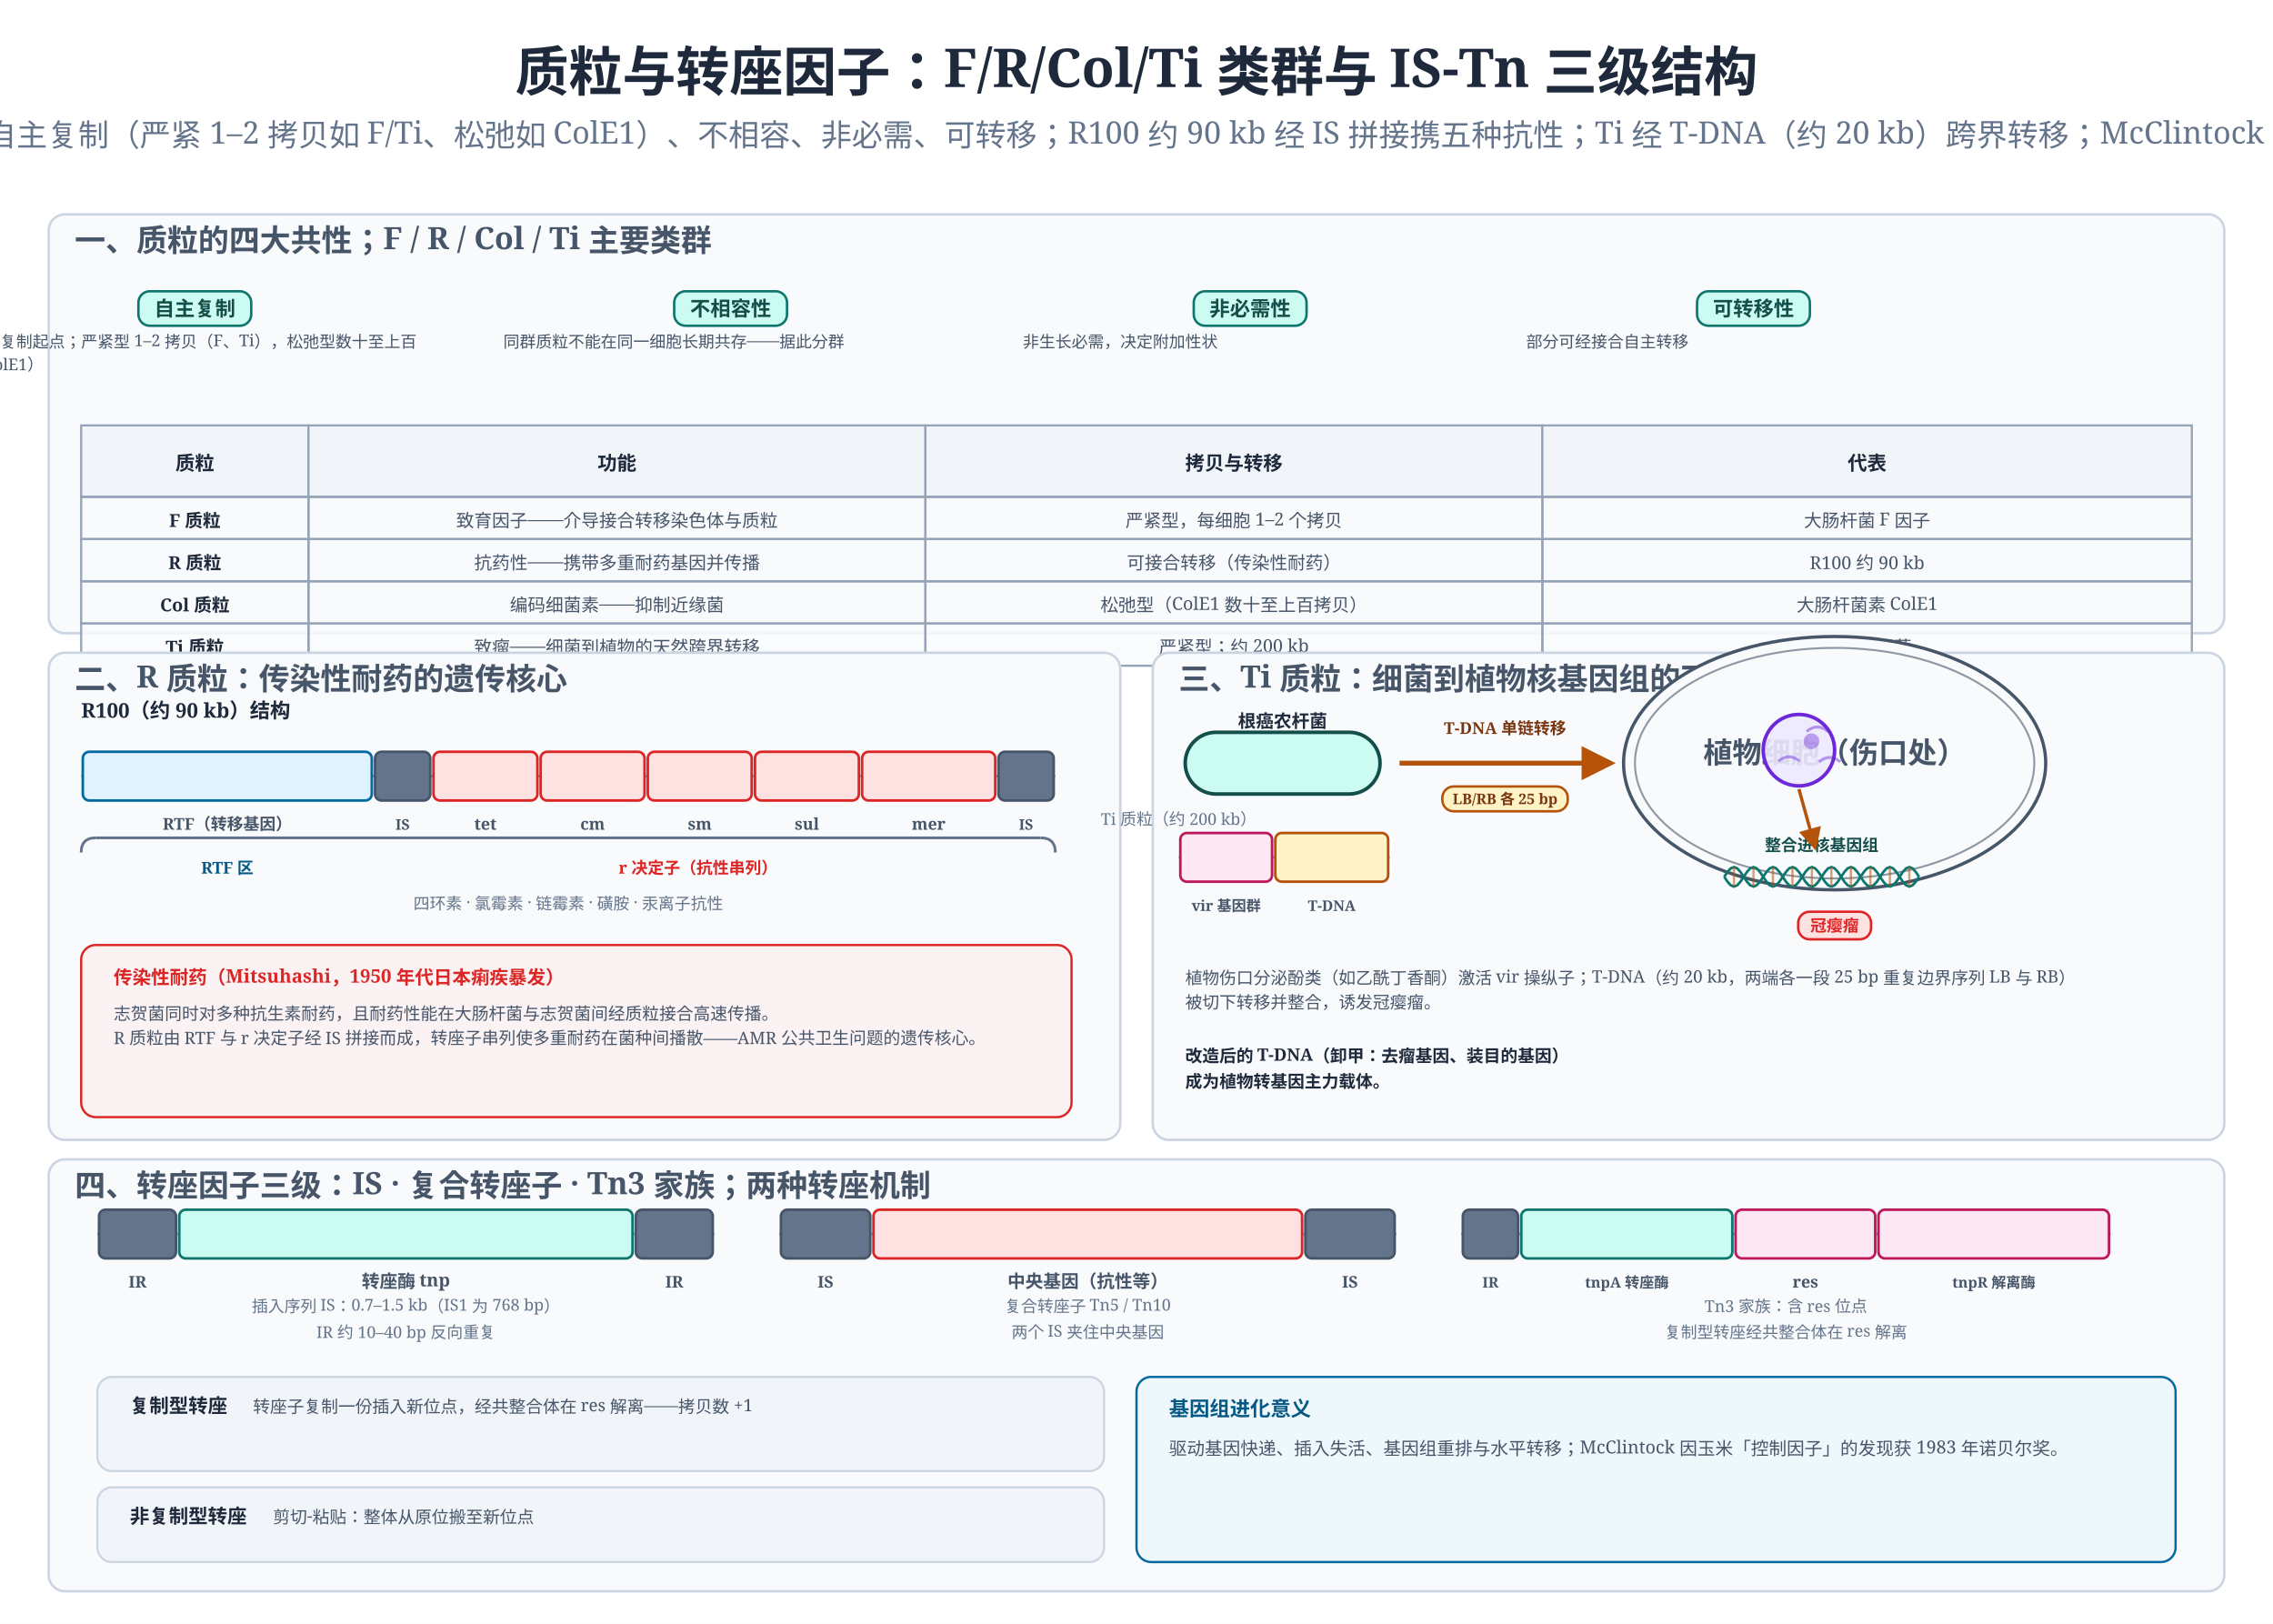
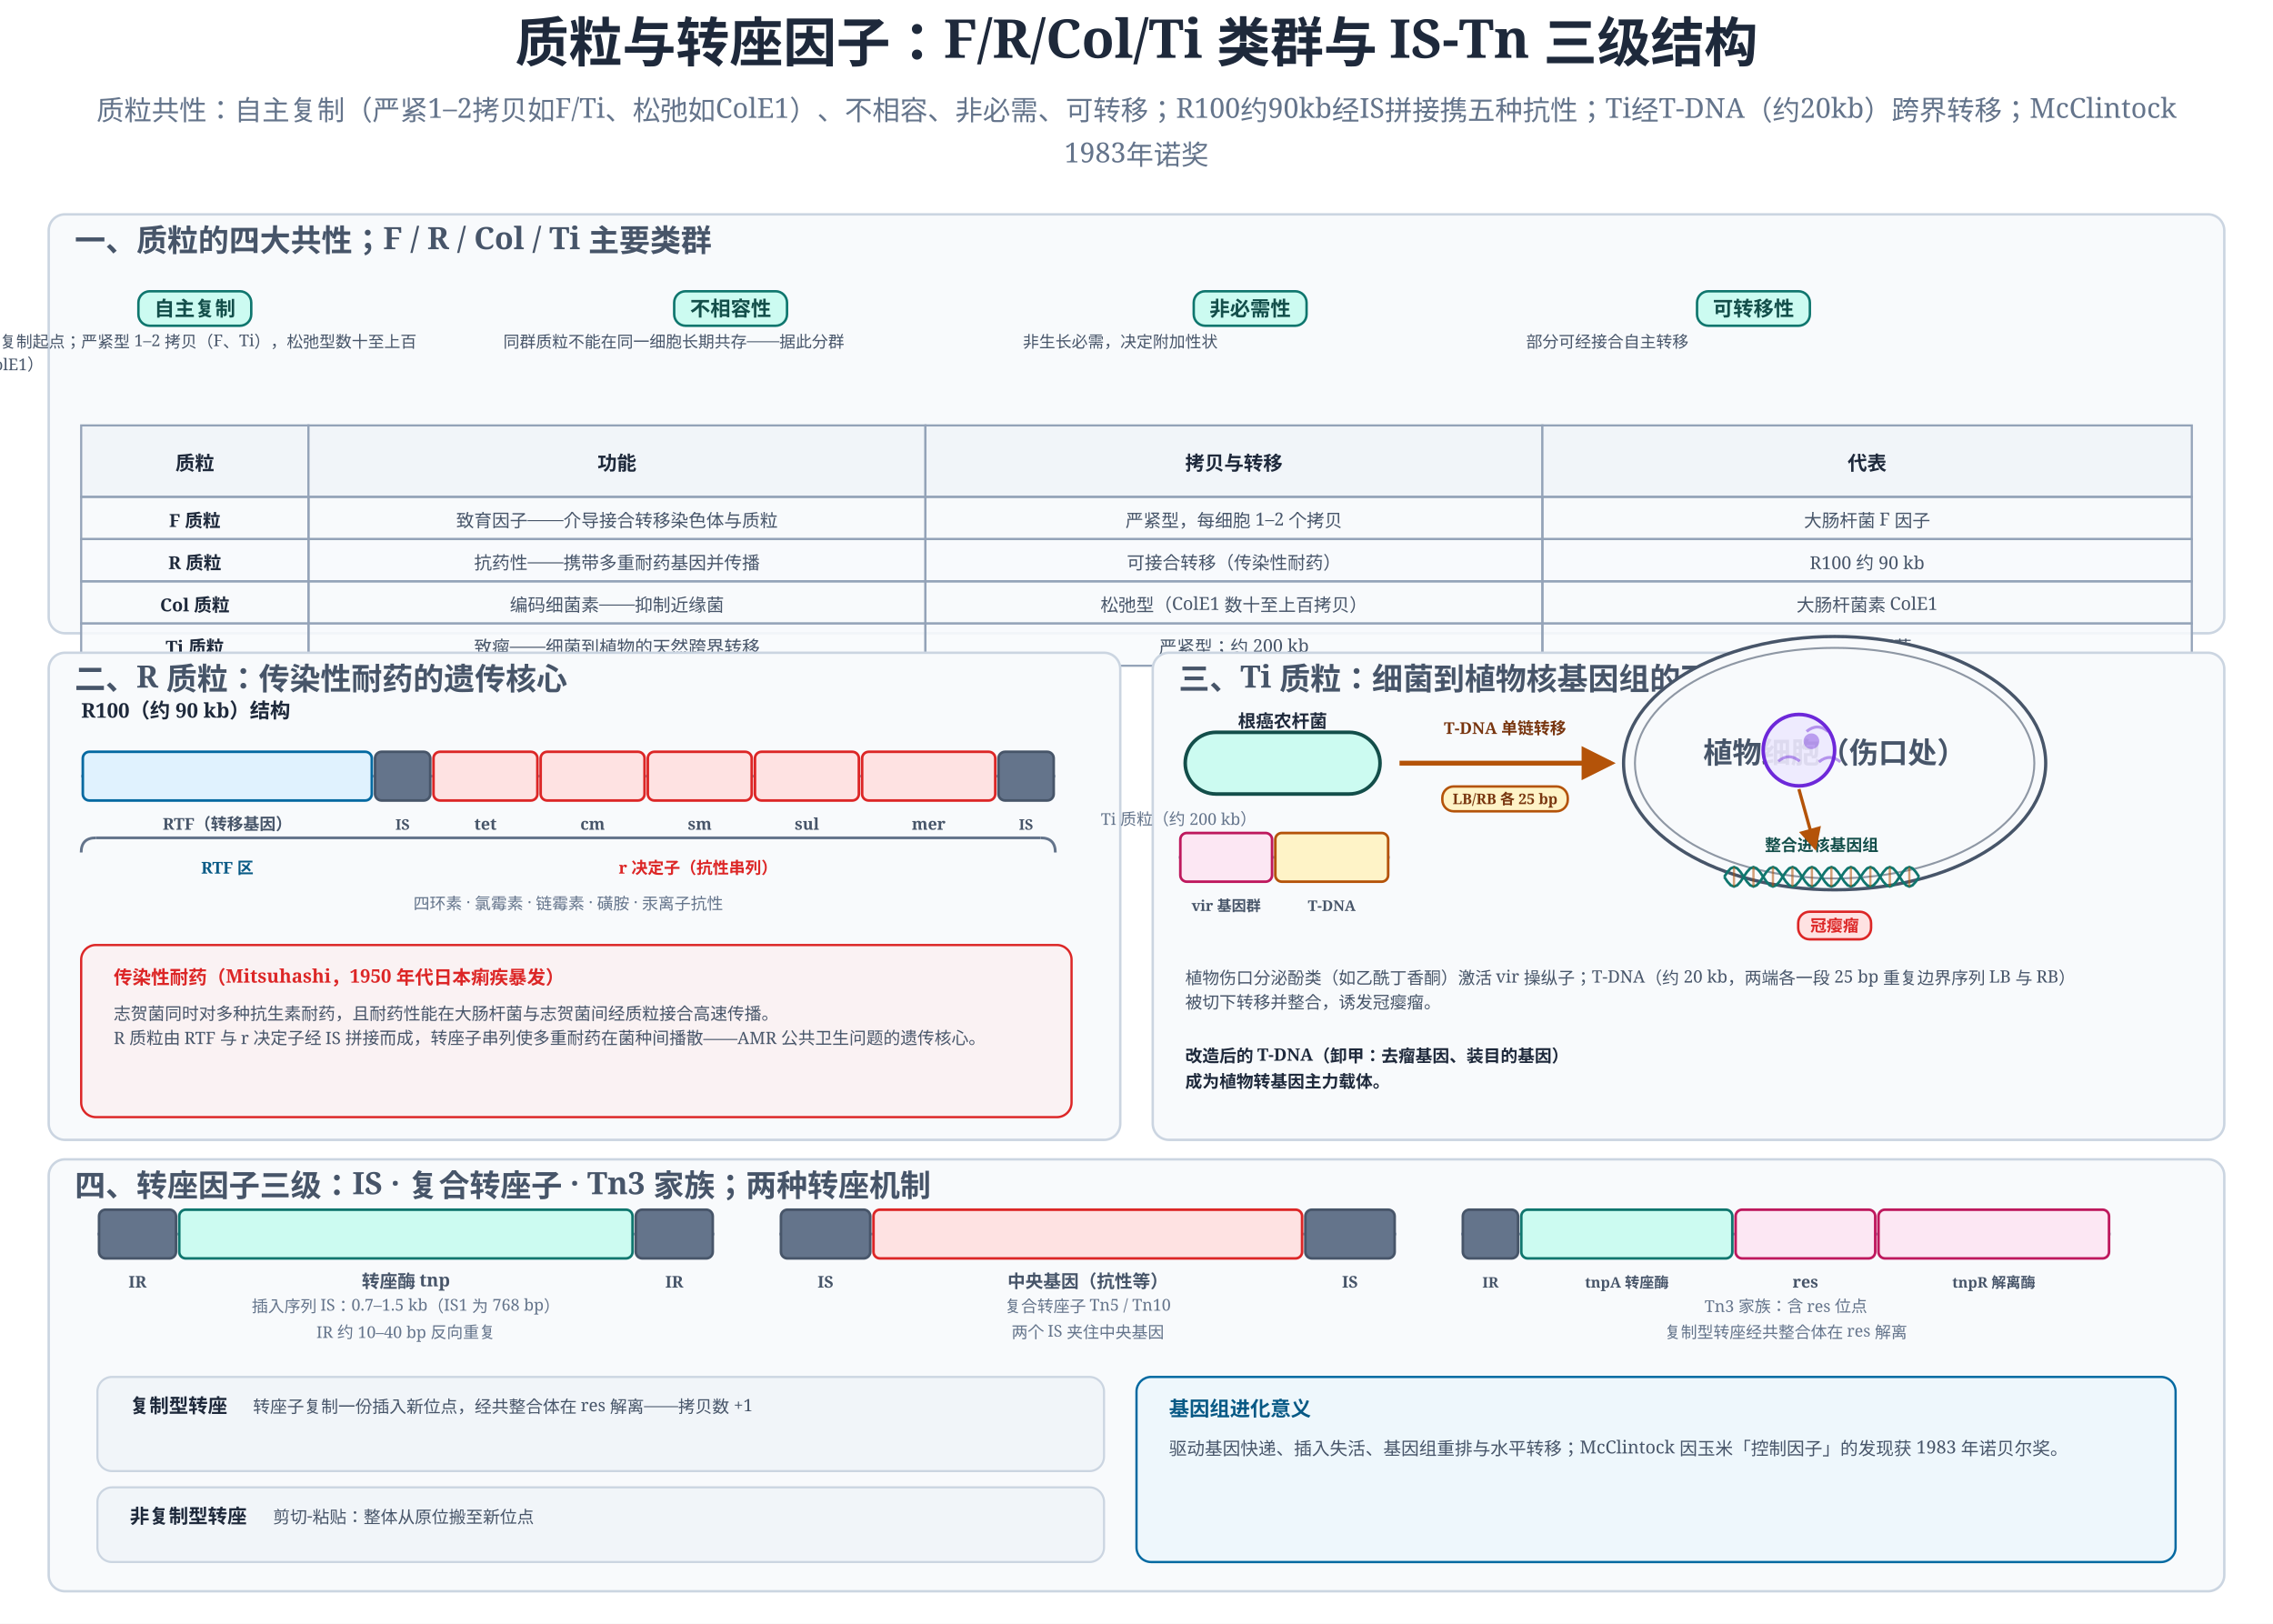
<svg xmlns="http://www.w3.org/2000/svg" width="1400" height="1000" viewBox="0 0 1400 1000" font-family="Noto Serif SC, LXGW WenKai, Songti SC, serif">
  <defs>
    <marker id="arr-ink" viewBox="0 0 10 10" refX="8.5" refY="5" markerWidth="7" markerHeight="7" orient="auto-start-reverse">
      <path d="M0,0 L10,5 L0,10 z" fill="#334155" />
    </marker>
    <marker id="arr-dna" viewBox="0 0 10 10" refX="8.5" refY="5" markerWidth="7" markerHeight="7" orient="auto-start-reverse">
      <path d="M0,0 L10,5 L0,10 z" fill="#0f766e" />
    </marker>
    <marker id="arr-rna" viewBox="0 0 10 10" refX="8.5" refY="5" markerWidth="7" markerHeight="7" orient="auto-start-reverse">
      <path d="M0,0 L10,5 L0,10 z" fill="#b45309" />
    </marker>
    <marker id="arr-pro" viewBox="0 0 10 10" refX="8.5" refY="5" markerWidth="7" markerHeight="7" orient="auto-start-reverse">
      <path d="M0,0 L10,5 L0,10 z" fill="#6d28d9" />
    </marker>
    <marker id="arr-enz" viewBox="0 0 10 10" refX="8.5" refY="5" markerWidth="7" markerHeight="7" orient="auto-start-reverse">
      <path d="M0,0 L10,5 L0,10 z" fill="#be185d" />
    </marker>
    <marker id="arr-acc" viewBox="0 0 10 10" refX="8.5" refY="5" markerWidth="7" markerHeight="7" orient="auto-start-reverse">
      <path d="M0,0 L10,5 L0,10 z" fill="#0369a1" />
    </marker>
    <marker id="arr-ok" viewBox="0 0 10 10" refX="8.5" refY="5" markerWidth="7" markerHeight="7" orient="auto-start-reverse">
      <path d="M0,0 L10,5 L0,10 z" fill="#059669" />
    </marker>
    <marker id="arr-warn" viewBox="0 0 10 10" refX="8.5" refY="5" markerWidth="7" markerHeight="7" orient="auto-start-reverse">
      <path d="M0,0 L10,5 L0,10 z" fill="#b45309" />
    </marker>
    <marker id="arr-bad" viewBox="0 0 10 10" refX="8.5" refY="5" markerWidth="7" markerHeight="7" orient="auto-start-reverse">
      <path d="M0,0 L10,5 L0,10 z" fill="#dc2626" />
    </marker>
    <marker id="arr-mute" viewBox="0 0 10 10" refX="8.5" refY="5" markerWidth="7" markerHeight="7" orient="auto-start-reverse">
      <path d="M0,0 L10,5 L0,10 z" fill="#94a3b8" />
    </marker>
  </defs>
  <rect x="0" y="0" width="1400" height="1000" fill="#ffffff" />
-   <text x="700" y="56" text-anchor="middle" font-size="33" font-weight="700" fill="#1e293b">质粒与转座因子：F/R/Col/Ti 类群与 IS-Tn 三级结构</text>
-   <text x="700" y="90" text-anchor="middle" font-size="19" fill="#64748b">质粒共性：自主复制（严紧 1–2 拷贝如 F/Ti、松弛如 ColE1）、不相容、非必需、可转移；R100 约 90 kb 经 IS 拼接携五种抗性；Ti 经 T-DNA（约 20 kb）跨界转移；McClintock 1983 年诺奖</text>
+   <text x="700" y="38" text-anchor="middle" font-size="33" font-weight="700" fill="#1e293b">质粒与转座因子：F/R/Col/Ti 类群与 IS-Tn 三级结构</text>
+   <text x="700" y="74" text-anchor="middle" font-size="17" fill="#64748b">质粒共性：自主复制（严紧1–2拷贝如F/Ti、松弛如ColE1）、不相容、非必需、可转移；R100约90kb经IS拼接携五种抗性；Ti经T-DNA（约20kb）跨界转移；McClintock</text>
+   <text x="700" y="100" text-anchor="middle" font-size="17" fill="#64748b">1983年诺奖</text>
  <rect x="30" y="132" width="1340" height="258" rx="10" fill="#f8fafc" stroke="#cbd5e1" stroke-width="1.5" />
  <text x="46" y="154.84" font-size="19" fill="#475569" font-weight="700">一、质粒的四大共性；F / R / Col / Ti 主要类群</text>
  <rect x="85.25" y="179.375" width="69.5" height="21.25" rx="7" fill="#ccfbf1" stroke="#0f766e" stroke-width="1.5" />
  <text x="120" y="194.5" font-size="12.5" fill="#134e4a" text-anchor="middle" font-weight="700">自主复制</text>
  <text x="-20" y="214" font-size="10" fill="#475569">各有复制起点；严紧型 1–2 拷贝（F、Ti），松弛型数十至上百</text>
  <text x="-20" y="228" font-size="10" fill="#475569">（ColE1）</text>
  <rect x="415.25" y="179.375" width="69.5" height="21.25" rx="7" fill="#ccfbf1" stroke="#0f766e" stroke-width="1.5" />
  <text x="450" y="194.5" font-size="12.5" fill="#134e4a" text-anchor="middle" font-weight="700">不相容性</text>
  <text x="310" y="214" font-size="10" fill="#475569">同群质粒不能在同一细胞长期共存——据此分群</text>
  <rect x="735.25" y="179.375" width="69.5" height="21.25" rx="7" fill="#ccfbf1" stroke="#0f766e" stroke-width="1.5" />
  <text x="770" y="194.5" font-size="12.5" fill="#134e4a" text-anchor="middle" font-weight="700">非必需性</text>
  <text x="630" y="214" font-size="10" fill="#475569">非生长必需，决定附加性状</text>
  <rect x="1045.25" y="179.375" width="69.5" height="21.25" rx="7" fill="#ccfbf1" stroke="#0f766e" stroke-width="1.5" />
  <text x="1080" y="194.5" font-size="12.5" fill="#134e4a" text-anchor="middle" font-weight="700">可转移性</text>
  <text x="940" y="214" font-size="10" fill="#475569">部分可经接合自主转移</text>
  <rect x="50" y="262" width="140" height="44" fill="#f1f5f9" stroke="#94a3b8" stroke-width="1.3" />
  <text x="120" y="289.5" font-size="12" fill="#1e293b" text-anchor="middle" font-weight="700">质粒</text>
  <rect x="190" y="262" width="380" height="44" fill="#f1f5f9" stroke="#94a3b8" stroke-width="1.3" />
  <text x="380" y="289.5" font-size="12" fill="#1e293b" text-anchor="middle" font-weight="700">功能</text>
  <rect x="570" y="262" width="380" height="44" fill="#f1f5f9" stroke="#94a3b8" stroke-width="1.3" />
  <text x="760" y="289.5" font-size="12" fill="#1e293b" text-anchor="middle" font-weight="700">拷贝与转移</text>
  <rect x="950" y="262" width="400" height="44" fill="#f1f5f9" stroke="#94a3b8" stroke-width="1.3" />
  <text x="1150" y="289.5" font-size="12" fill="#1e293b" text-anchor="middle" font-weight="700">代表</text>
  <rect x="50" y="306" width="140" height="26" fill="none" stroke="#94a3b8" stroke-width="1.3" />
  <text x="120" y="324.5" font-size="11" fill="#1e293b" text-anchor="middle" font-weight="700">F 质粒</text>
  <rect x="190" y="306" width="380" height="26" fill="none" stroke="#94a3b8" stroke-width="1.3" />
  <text x="380" y="324.5" font-size="11" fill="#475569" text-anchor="middle" font-weight="500">致育因子——介导接合转移染色体与质粒</text>
  <rect x="570" y="306" width="380" height="26" fill="none" stroke="#94a3b8" stroke-width="1.3" />
  <text x="760" y="324.5" font-size="11" fill="#475569" text-anchor="middle" font-weight="500">严紧型，每细胞 1–2 个拷贝</text>
  <rect x="950" y="306" width="400" height="26" fill="none" stroke="#94a3b8" stroke-width="1.3" />
  <text x="1150" y="324.5" font-size="11" fill="#475569" text-anchor="middle" font-weight="500">大肠杆菌 F 因子</text>
  <rect x="50" y="332" width="1300" height="26" fill="#f8fafc" fill-opacity="0.85" />
  <rect x="50" y="332" width="140" height="26" fill="none" stroke="#94a3b8" stroke-width="1.3" />
  <text x="120" y="350.5" font-size="11" fill="#1e293b" text-anchor="middle" font-weight="700">R 质粒</text>
  <rect x="190" y="332" width="380" height="26" fill="none" stroke="#94a3b8" stroke-width="1.3" />
  <text x="380" y="350.5" font-size="11" fill="#475569" text-anchor="middle" font-weight="500">抗药性——携带多重耐药基因并传播</text>
  <rect x="570" y="332" width="380" height="26" fill="none" stroke="#94a3b8" stroke-width="1.3" />
  <text x="760" y="350.5" font-size="11" fill="#475569" text-anchor="middle" font-weight="500">可接合转移（传染性耐药）</text>
  <rect x="950" y="332" width="400" height="26" fill="none" stroke="#94a3b8" stroke-width="1.3" />
  <text x="1150" y="350.5" font-size="11" fill="#475569" text-anchor="middle" font-weight="500">R100 约 90 kb</text>
  <rect x="50" y="358" width="140" height="26" fill="none" stroke="#94a3b8" stroke-width="1.3" />
  <text x="120" y="376.5" font-size="11" fill="#1e293b" text-anchor="middle" font-weight="700">Col 质粒</text>
  <rect x="190" y="358" width="380" height="26" fill="none" stroke="#94a3b8" stroke-width="1.3" />
  <text x="380" y="376.5" font-size="11" fill="#475569" text-anchor="middle" font-weight="500">编码细菌素——抑制近缘菌</text>
  <rect x="570" y="358" width="380" height="26" fill="none" stroke="#94a3b8" stroke-width="1.3" />
  <text x="760" y="376.5" font-size="11" fill="#475569" text-anchor="middle" font-weight="500">松弛型（ColE1 数十至上百拷贝）</text>
  <rect x="950" y="358" width="400" height="26" fill="none" stroke="#94a3b8" stroke-width="1.3" />
  <text x="1150" y="376.5" font-size="11" fill="#475569" text-anchor="middle" font-weight="500">大肠杆菌素 ColE1</text>
  <rect x="50" y="384" width="1300" height="26" fill="#f8fafc" fill-opacity="0.85" />
  <rect x="50" y="384" width="140" height="26" fill="none" stroke="#94a3b8" stroke-width="1.3" />
  <text x="120" y="402.5" font-size="11" fill="#1e293b" text-anchor="middle" font-weight="700">Ti 质粒</text>
  <rect x="190" y="384" width="380" height="26" fill="none" stroke="#94a3b8" stroke-width="1.3" />
  <text x="380" y="402.5" font-size="11" fill="#475569" text-anchor="middle" font-weight="500">致瘤——细菌到植物的天然跨界转移</text>
  <rect x="570" y="384" width="380" height="26" fill="none" stroke="#94a3b8" stroke-width="1.3" />
  <text x="760" y="402.5" font-size="11" fill="#475569" text-anchor="middle" font-weight="500">严紧型；约 200 kb</text>
  <rect x="950" y="384" width="400" height="26" fill="none" stroke="#94a3b8" stroke-width="1.3" />
  <text x="1150" y="402.5" font-size="11" fill="#475569" text-anchor="middle" font-weight="500">根癌农杆菌</text>
  <rect x="30" y="402" width="660" height="300" rx="10" fill="#f8fafc" stroke="#cbd5e1" stroke-width="1.5" />
  <text x="46" y="424.84" font-size="19" fill="#475569" font-weight="700">二、R 质粒：传染性耐药的遗传核心</text>
  <text x="50" y="442" font-size="12.5" fill="#1e293b" font-weight="700">R100（约 90 kb）结构</text>
  <line x1="50" y1="478" x2="650" y2="478" stroke="#94a3b8" stroke-width="1.6" />
  <rect x="51" y="463" width="178" height="30" rx="4" fill="#e0f2fe" stroke="#0369a1" stroke-width="1.6" />
  <text x="140" y="511" font-size="10" fill="#475569" text-anchor="middle" font-weight="600">RTF（转移基因）</text>
  <rect x="231" y="463" width="34" height="30" rx="4" fill="#64748b" stroke="#475569" stroke-width="1.6" />
  <text x="248" y="511" font-size="9" fill="#475569" text-anchor="middle" font-weight="600">IS</text>
  <rect x="267" y="463" width="64" height="30" rx="4" fill="#fee2e2" stroke="#dc2626" stroke-width="1.6" />
  <text x="299" y="511" font-size="10" fill="#475569" text-anchor="middle" font-weight="600">tet</text>
  <rect x="333" y="463" width="64" height="30" rx="4" fill="#fee2e2" stroke="#dc2626" stroke-width="1.6" />
  <text x="365" y="511" font-size="10" fill="#475569" text-anchor="middle" font-weight="600">cm</text>
  <rect x="399" y="463" width="64" height="30" rx="4" fill="#fee2e2" stroke="#dc2626" stroke-width="1.6" />
  <text x="431" y="511" font-size="10" fill="#475569" text-anchor="middle" font-weight="600">sm</text>
  <rect x="465" y="463" width="64" height="30" rx="4" fill="#fee2e2" stroke="#dc2626" stroke-width="1.6" />
  <text x="497" y="511" font-size="10" fill="#475569" text-anchor="middle" font-weight="600">sul</text>
  <rect x="531" y="463" width="82" height="30" rx="4" fill="#fee2e2" stroke="#dc2626" stroke-width="1.6" />
  <text x="572" y="511" font-size="10" fill="#475569" text-anchor="middle" font-weight="600">mer</text>
  <rect x="615" y="463" width="34" height="30" rx="4" fill="#64748b" stroke="#475569" stroke-width="1.6" />
  <text x="632" y="511" font-size="9" fill="#475569" text-anchor="middle" font-weight="600">IS</text>
  <path d="M 50,525 Q 50,516 59,516 M 641,516 Q 650,516 650,525" fill="none" stroke="#64748b" stroke-width="1.7" />
  <line x1="59" y1="516" x2="641" y2="516" stroke="#64748b" stroke-width="1.7" />
  <text x="140" y="538" font-size="10" fill="#075985" text-anchor="middle" font-weight="700">RTF 区</text>
  <text x="430" y="538" font-size="10" fill="#dc2626" text-anchor="middle" font-weight="700">r 决定子（抗性串列）</text>
  <text x="350" y="560" font-size="10" fill="#64748b" text-anchor="middle">四环素 · 氯霉素 · 链霉素 · 磺胺 · 汞离子抗性</text>
  <rect x="50" y="582" width="610" height="106" rx="9" fill="#fee2e2" fill-opacity="0.35" stroke="#dc2626" stroke-width="1.4" />
  <text x="70" y="606" font-size="11.5" fill="#dc2626" font-weight="700">传染性耐药（Mitsuhashi，1950 年代日本痢疾暴发）</text>
  <text x="70" y="628" font-size="10.5" fill="#475569">志贺菌同时对多种抗生素耐药，且耐药性能在大肠杆菌与志贺菌间经质粒接合高速传播。</text>
  <text x="70" y="643" font-size="10.5" fill="#475569">R 质粒由 RTF 与 r 决定子经 IS 拼接而成，转座子串列使多重耐药在菌种间播散——AMR 公共卫生问题的遗传核心。</text>
  <rect x="710" y="402" width="660" height="300" rx="10" fill="#f8fafc" stroke="#cbd5e1" stroke-width="1.5" />
  <text x="726" y="424.84" font-size="19" fill="#475569" font-weight="700">三、Ti 质粒：细菌到植物核基因组的天然跨界转移</text>
  <rect x="730" y="451" width="120" height="38" rx="19" fill="#ccfbf1" stroke="#134e4a" stroke-width="2.2" />
  <text x="790" y="448" font-size="11" fill="#1e293b" text-anchor="middle" font-weight="700">根癌农杆菌</text>
  <line x1="726" y1="528" x2="856" y2="528" stroke="#94a3b8" stroke-width="1.6" />
  <rect x="727" y="513" width="56.5" height="30" rx="4" fill="#fce7f3" stroke="#be185d" stroke-width="1.6" />
  <text x="755.25" y="561" font-size="9" fill="#475569" text-anchor="middle" font-weight="600">vir 基因群</text>
  <rect x="785.5" y="513" width="69.5" height="30" rx="4" fill="#fef3c7" stroke="#b45309" stroke-width="1.6" />
  <text x="820.25" y="561" font-size="9" fill="#475569" text-anchor="middle" font-weight="600">T-DNA</text>
  <text x="726" y="508" font-size="10" fill="#64748b" text-anchor="middle">Ti 质粒（约 200 kb）</text>
  <ellipse cx="1130" cy="470" rx="130" ry="78" fill="#f8fafc" stroke="#475569" stroke-width="2" />
  <ellipse cx="1130" cy="470" rx="123" ry="71" fill="none" stroke="#475569" stroke-width="1.2" opacity="0.6" />
  <text x="1130" y="470" font-size="18" fill="#475569" text-anchor="middle" font-weight="600">植物细胞（伤口处）</text>
  <circle cx="1108" cy="462" r="22" fill="#ede9fe" fill-opacity="0.9" stroke="#6d28d9" stroke-width="2.2" />
  <circle cx="1115.7" cy="456.5" r="4.84" fill="#6d28d9" fill-opacity="0.4" />
  <path d="M 1095.29,468.832 q 6.6,-5.5 13.2,0" fill="none" opacity="0.45" stroke="#6d28d9" stroke-width="1.8" />
  <path d="M 1120.338,469.242 q 6.6,-5.5 13.2,0" fill="none" opacity="0.45" stroke="#6d28d9" stroke-width="1.8" />
  <path d="M 1112.733,450.486 q 6.6,-5.5 13.2,0" fill="none" opacity="0.45" stroke="#6d28d9" stroke-width="1.8" />
  <line x1="862" y1="470" x2="992" y2="470" stroke="#b45309" stroke-width="3" marker-end="url(#arr-rna)" />
  <text x="927" y="452" font-size="10" fill="#78350f" text-anchor="middle" font-weight="700">T-DNA 单链转移</text>
  <rect x="888.37" y="484.35" width="77.261" height="15.3" rx="7" fill="#fef3c7" stroke="#b45309" stroke-width="1.5" />
  <text x="927" y="495.24" font-size="9" fill="#78350f" text-anchor="middle" font-weight="700">LB/RB 各 25 bp</text>
  <path d="M1062,540L1062.0,540.0L1064.0,537.0L1066.0,534.8L1068.0,534.0L1070.0,534.8L1072.0,537.0L1074.0,540.0L1076.0,543.0L1078.0,545.2L1080.0,546.0L1082.0,545.2L1084.0,543.0L1086.0,540.0L1088.0,537.0L1090.0,534.8L1092.0,534.0L1094.0,534.8L1096.0,537.0L1098.0,540.0L1100.0,543.0L1102.0,545.2L1104.0,546.0L1106.0,545.2L1108.0,543.0L1110.0,540.0L1112.0,537.0L1114.0,534.8L1116.0,534.0L1118.0,534.8L1120.0,537.0L1122.0,540.0L1124.0,543.0L1126.0,545.2L1128.0,546.0L1130.0,545.2L1132.0,543.0L1134.0,540.0L1136.0,537.0L1138.0,534.8L1140.0,534.0L1142.0,534.8L1144.0,537.0L1146.0,540.0L1148.0,543.0L1150.0,545.2L1152.0,546.0L1154.0,545.2L1156.0,543.0L1158.0,540.0L1160.0,537.0L1162.0,534.8L1164.0,534.0L1166.0,534.8L1168.0,537.0L1170.0,540.0L1172.0,543.0L1174.0,545.2L1176.0,546.0L1178.0,545.2L1180.0,543.0L1182.0,540.0" fill="none" stroke="#0f766e" stroke-width="1.6" />
  <path d="M1062,540L1062.0,540.0L1064.0,543.0L1066.0,545.2L1068.0,546.0L1070.0,545.2L1072.0,543.0L1074.0,540.0L1076.0,537.0L1078.0,534.8L1080.0,534.0L1082.0,534.8L1084.0,537.0L1086.0,540.0L1088.0,543.0L1090.0,545.2L1092.0,546.0L1094.0,545.2L1096.0,543.0L1098.0,540.0L1100.0,537.0L1102.0,534.8L1104.0,534.0L1106.0,534.8L1108.0,537.0L1110.0,540.0L1112.0,543.0L1114.0,545.2L1116.0,546.0L1118.0,545.2L1120.0,543.0L1122.0,540.0L1124.0,537.0L1126.0,534.8L1128.0,534.0L1130.0,534.8L1132.0,537.0L1134.0,540.0L1136.0,543.0L1138.0,545.2L1140.0,546.0L1142.0,545.2L1144.0,543.0L1146.0,540.0L1148.0,537.0L1150.0,534.8L1152.0,534.0L1154.0,534.8L1156.0,537.0L1158.0,540.0L1160.0,543.0L1162.0,545.2L1164.0,546.0L1166.0,545.2L1168.0,543.0L1170.0,540.0L1172.0,537.0L1174.0,534.8L1176.0,534.0L1178.0,534.8L1180.0,537.0L1182.0,540.0" fill="none" stroke="#0f766e" stroke-width="1.6" />
  <line x1="1068" y1="534" x2="1068" y2="546" stroke="#b45309" stroke-width="1.4" opacity="0.55" />
  <line x1="1080" y1="546" x2="1080" y2="534" stroke="#b45309" stroke-width="1.4" opacity="0.55" />
  <line x1="1092" y1="534" x2="1092" y2="546" stroke="#b45309" stroke-width="1.4" opacity="0.55" />
  <line x1="1104" y1="546" x2="1104" y2="534" stroke="#b45309" stroke-width="1.4" opacity="0.55" />
  <line x1="1116" y1="534" x2="1116" y2="546" stroke="#b45309" stroke-width="1.4" opacity="0.55" />
  <line x1="1128" y1="546" x2="1128" y2="534" stroke="#b45309" stroke-width="1.4" opacity="0.55" />
  <line x1="1140" y1="534" x2="1140" y2="546" stroke="#b45309" stroke-width="1.4" opacity="0.55" />
  <line x1="1152" y1="546" x2="1152" y2="534" stroke="#b45309" stroke-width="1.4" opacity="0.55" />
  <line x1="1164" y1="534" x2="1164" y2="546" stroke="#b45309" stroke-width="1.4" opacity="0.55" />
  <line x1="1176" y1="546" x2="1176" y2="534" stroke="#b45309" stroke-width="1.4" opacity="0.55" />
  <text x="1122" y="524" font-size="10" fill="#134e4a" text-anchor="middle" font-weight="700">整合进核基因组</text>
  <line x1="1108" y1="486" x2="1118" y2="522" stroke="#b45309" stroke-width="2" marker-end="url(#arr-rna)" />
  <rect x="1107.55" y="561.5" width="44.9" height="17" rx="7" fill="#fee2e2" stroke="#dc2626" stroke-width="1.5" />
  <text x="1130" y="573.6" font-size="10" fill="#dc2626" text-anchor="middle" font-weight="700">冠瘿瘤</text>
  <text x="730" y="606" font-size="10.5" fill="#475569">植物伤口分泌酚类（如乙酰丁香酮）激活 vir 操纵子；T-DNA（约 20 kb，两端各一段 25 bp 重复边界序列 LB 与 RB）</text>
  <text x="730" y="621" font-size="10.5" fill="#475569">被切下转移并整合，诱发冠瘿瘤。</text>
  <text x="730" y="654" font-size="10.5" fill="#1e293b" font-weight="700">改造后的 T-DNA（卸甲：去瘤基因、装目的基因）</text>
  <text x="730" y="669.75" font-size="10.5" fill="#1e293b" font-weight="700">成为植物转基因主力载体。</text>
  <rect x="30" y="714" width="1340" height="266" rx="10" fill="#f8fafc" stroke="#cbd5e1" stroke-width="1.5" />
  <text x="46" y="736.84" font-size="19" fill="#475569" font-weight="700">四、转座因子三级：IS · 复合转座子 · Tn3 家族；两种转座机制</text>
  <line x1="60" y1="760" x2="440" y2="760" stroke="#94a3b8" stroke-width="1.6" />
  <rect x="61" y="745" width="47.4" height="30" rx="4" fill="#64748b" stroke="#475569" stroke-width="1.6" />
  <text x="84.7" y="793" font-size="10" fill="#475569" text-anchor="middle" font-weight="600">IR</text>
  <rect x="110.4" y="745" width="279.2" height="30" rx="4" fill="#ccfbf1" stroke="#0f766e" stroke-width="1.6" />
  <text x="250" y="793" font-size="11" fill="#475569" text-anchor="middle" font-weight="600">转座酶 tnp</text>
  <rect x="391.6" y="745" width="47.4" height="30" rx="4" fill="#64748b" stroke="#475569" stroke-width="1.6" />
  <text x="415.3" y="793" font-size="10" fill="#475569" text-anchor="middle" font-weight="600">IR</text>
  <text x="250" y="808" font-size="10" fill="#64748b" text-anchor="middle">插入序列 IS：0.7–1.5 kb（IS1 为 768 bp）</text>
  <text x="250" y="824" font-size="10" fill="#64748b" text-anchor="middle">IR 约 10–40 bp 反向重复</text>
  <line x1="480" y1="760" x2="860" y2="760" stroke="#94a3b8" stroke-width="1.6" />
  <rect x="481" y="745" width="55" height="30" rx="4" fill="#64748b" stroke="#475569" stroke-width="1.6" />
  <text x="508.5" y="793" font-size="10" fill="#475569" text-anchor="middle" font-weight="600">IS</text>
  <rect x="538" y="745" width="264" height="30" rx="4" fill="#fee2e2" stroke="#dc2626" stroke-width="1.6" />
  <text x="670" y="793" font-size="11" fill="#475569" text-anchor="middle" font-weight="600">中央基因（抗性等）</text>
  <rect x="804" y="745" width="55" height="30" rx="4" fill="#64748b" stroke="#475569" stroke-width="1.6" />
  <text x="831.5" y="793" font-size="10" fill="#475569" text-anchor="middle" font-weight="600">IS</text>
  <text x="670" y="808" font-size="10" fill="#64748b" text-anchor="middle">复合转座子 Tn5 / Tn10</text>
  <text x="670" y="824" font-size="10" fill="#64748b" text-anchor="middle">两个 IS 夹住中央基因</text>
  <line x1="900" y1="760" x2="1300" y2="760" stroke="#94a3b8" stroke-width="1.6" />
  <rect x="901" y="745" width="34" height="30" rx="4" fill="#64748b" stroke="#475569" stroke-width="1.6" />
  <text x="918" y="793" font-size="9" fill="#475569" text-anchor="middle" font-weight="600">IR</text>
  <rect x="937" y="745" width="130" height="30" rx="4" fill="#ccfbf1" stroke="#0f766e" stroke-width="1.6" />
  <text x="1002" y="793" font-size="9" fill="#475569" text-anchor="middle" font-weight="600">tnpA 转座酶</text>
  <rect x="1069" y="745" width="86" height="30" rx="4" fill="#fce7f3" stroke="#be185d" stroke-width="1.6" />
  <text x="1112" y="793" font-size="10" fill="#475569" text-anchor="middle" font-weight="600">res</text>
  <rect x="1157" y="745" width="142" height="30" rx="4" fill="#fce7f3" stroke="#be185d" stroke-width="1.6" />
  <text x="1228" y="793" font-size="9" fill="#475569" text-anchor="middle" font-weight="600">tnpR 解离酶</text>
  <text x="1100" y="808" font-size="10" fill="#64748b" text-anchor="middle">Tn3 家族：含 res 位点</text>
  <text x="1100" y="824" font-size="10" fill="#64748b" text-anchor="middle">复制型转座经共整合体在 res 解离</text>
  <rect x="60" y="848" width="620" height="58" rx="9" fill="#f1f5f9" stroke="#cbd5e1" stroke-width="1.3" />
  <text x="80" y="870" font-size="12" fill="#1e293b" font-weight="700">复制型转座</text>
  <text x="155.8" y="870" font-size="10.5" fill="#475569">转座子复制一份插入新位点，经共整合体在 res 解离——拷贝数 +1</text>
  <rect x="60" y="916" width="620" height="46" rx="9" fill="#f1f5f9" stroke="#cbd5e1" stroke-width="1.3" />
  <text x="80" y="938" font-size="12" fill="#1e293b" font-weight="700">非复制型转座</text>
  <text x="168.16" y="938" font-size="10.5" fill="#475569">剪切-粘贴：整体从原位搬至新位点</text>
  <rect x="700" y="848" width="640" height="114" rx="9" fill="#e0f2fe" fill-opacity="0.4" stroke="#0369a1" stroke-width="1.4" />
  <text x="720" y="872" font-size="12.5" fill="#075985" font-weight="700">基因组进化意义</text>
  <text x="720" y="896" font-size="11" fill="#475569">驱动基因快递、插入失活、基因组重排与水平转移；McClintock 因玉米「控制因子」的发现获 1983 年诺贝尔奖。</text>
</svg>
